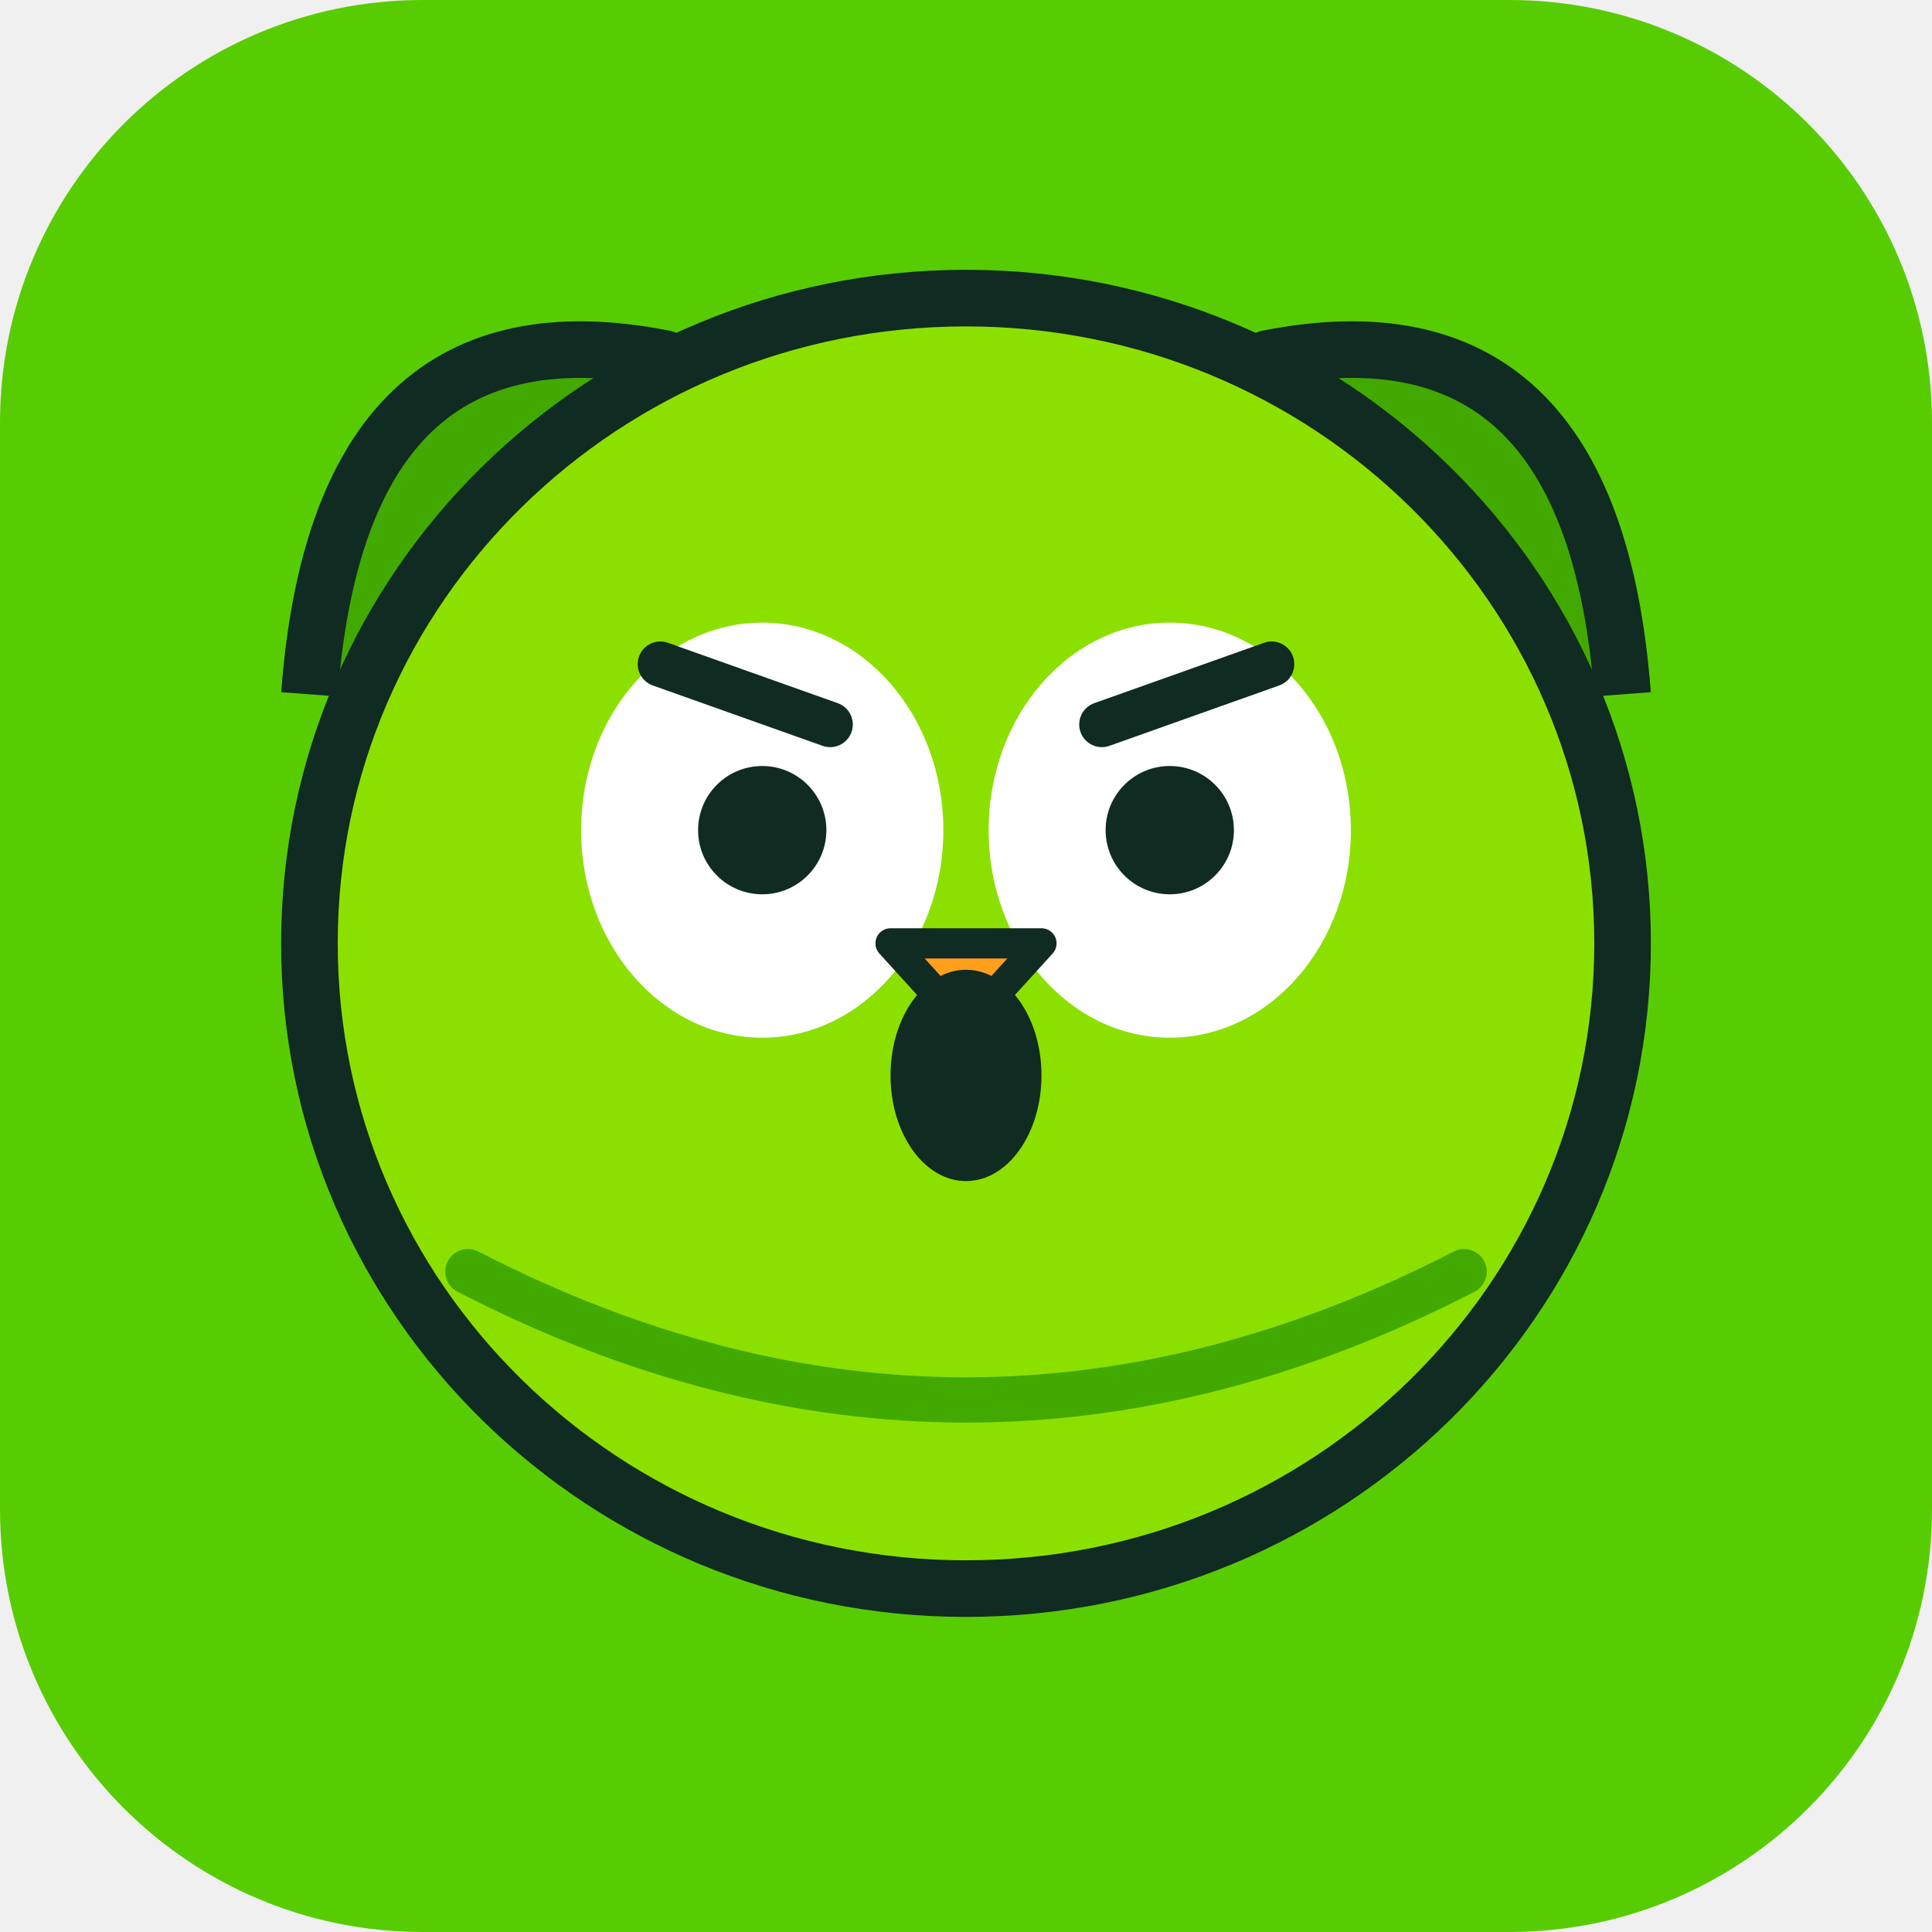
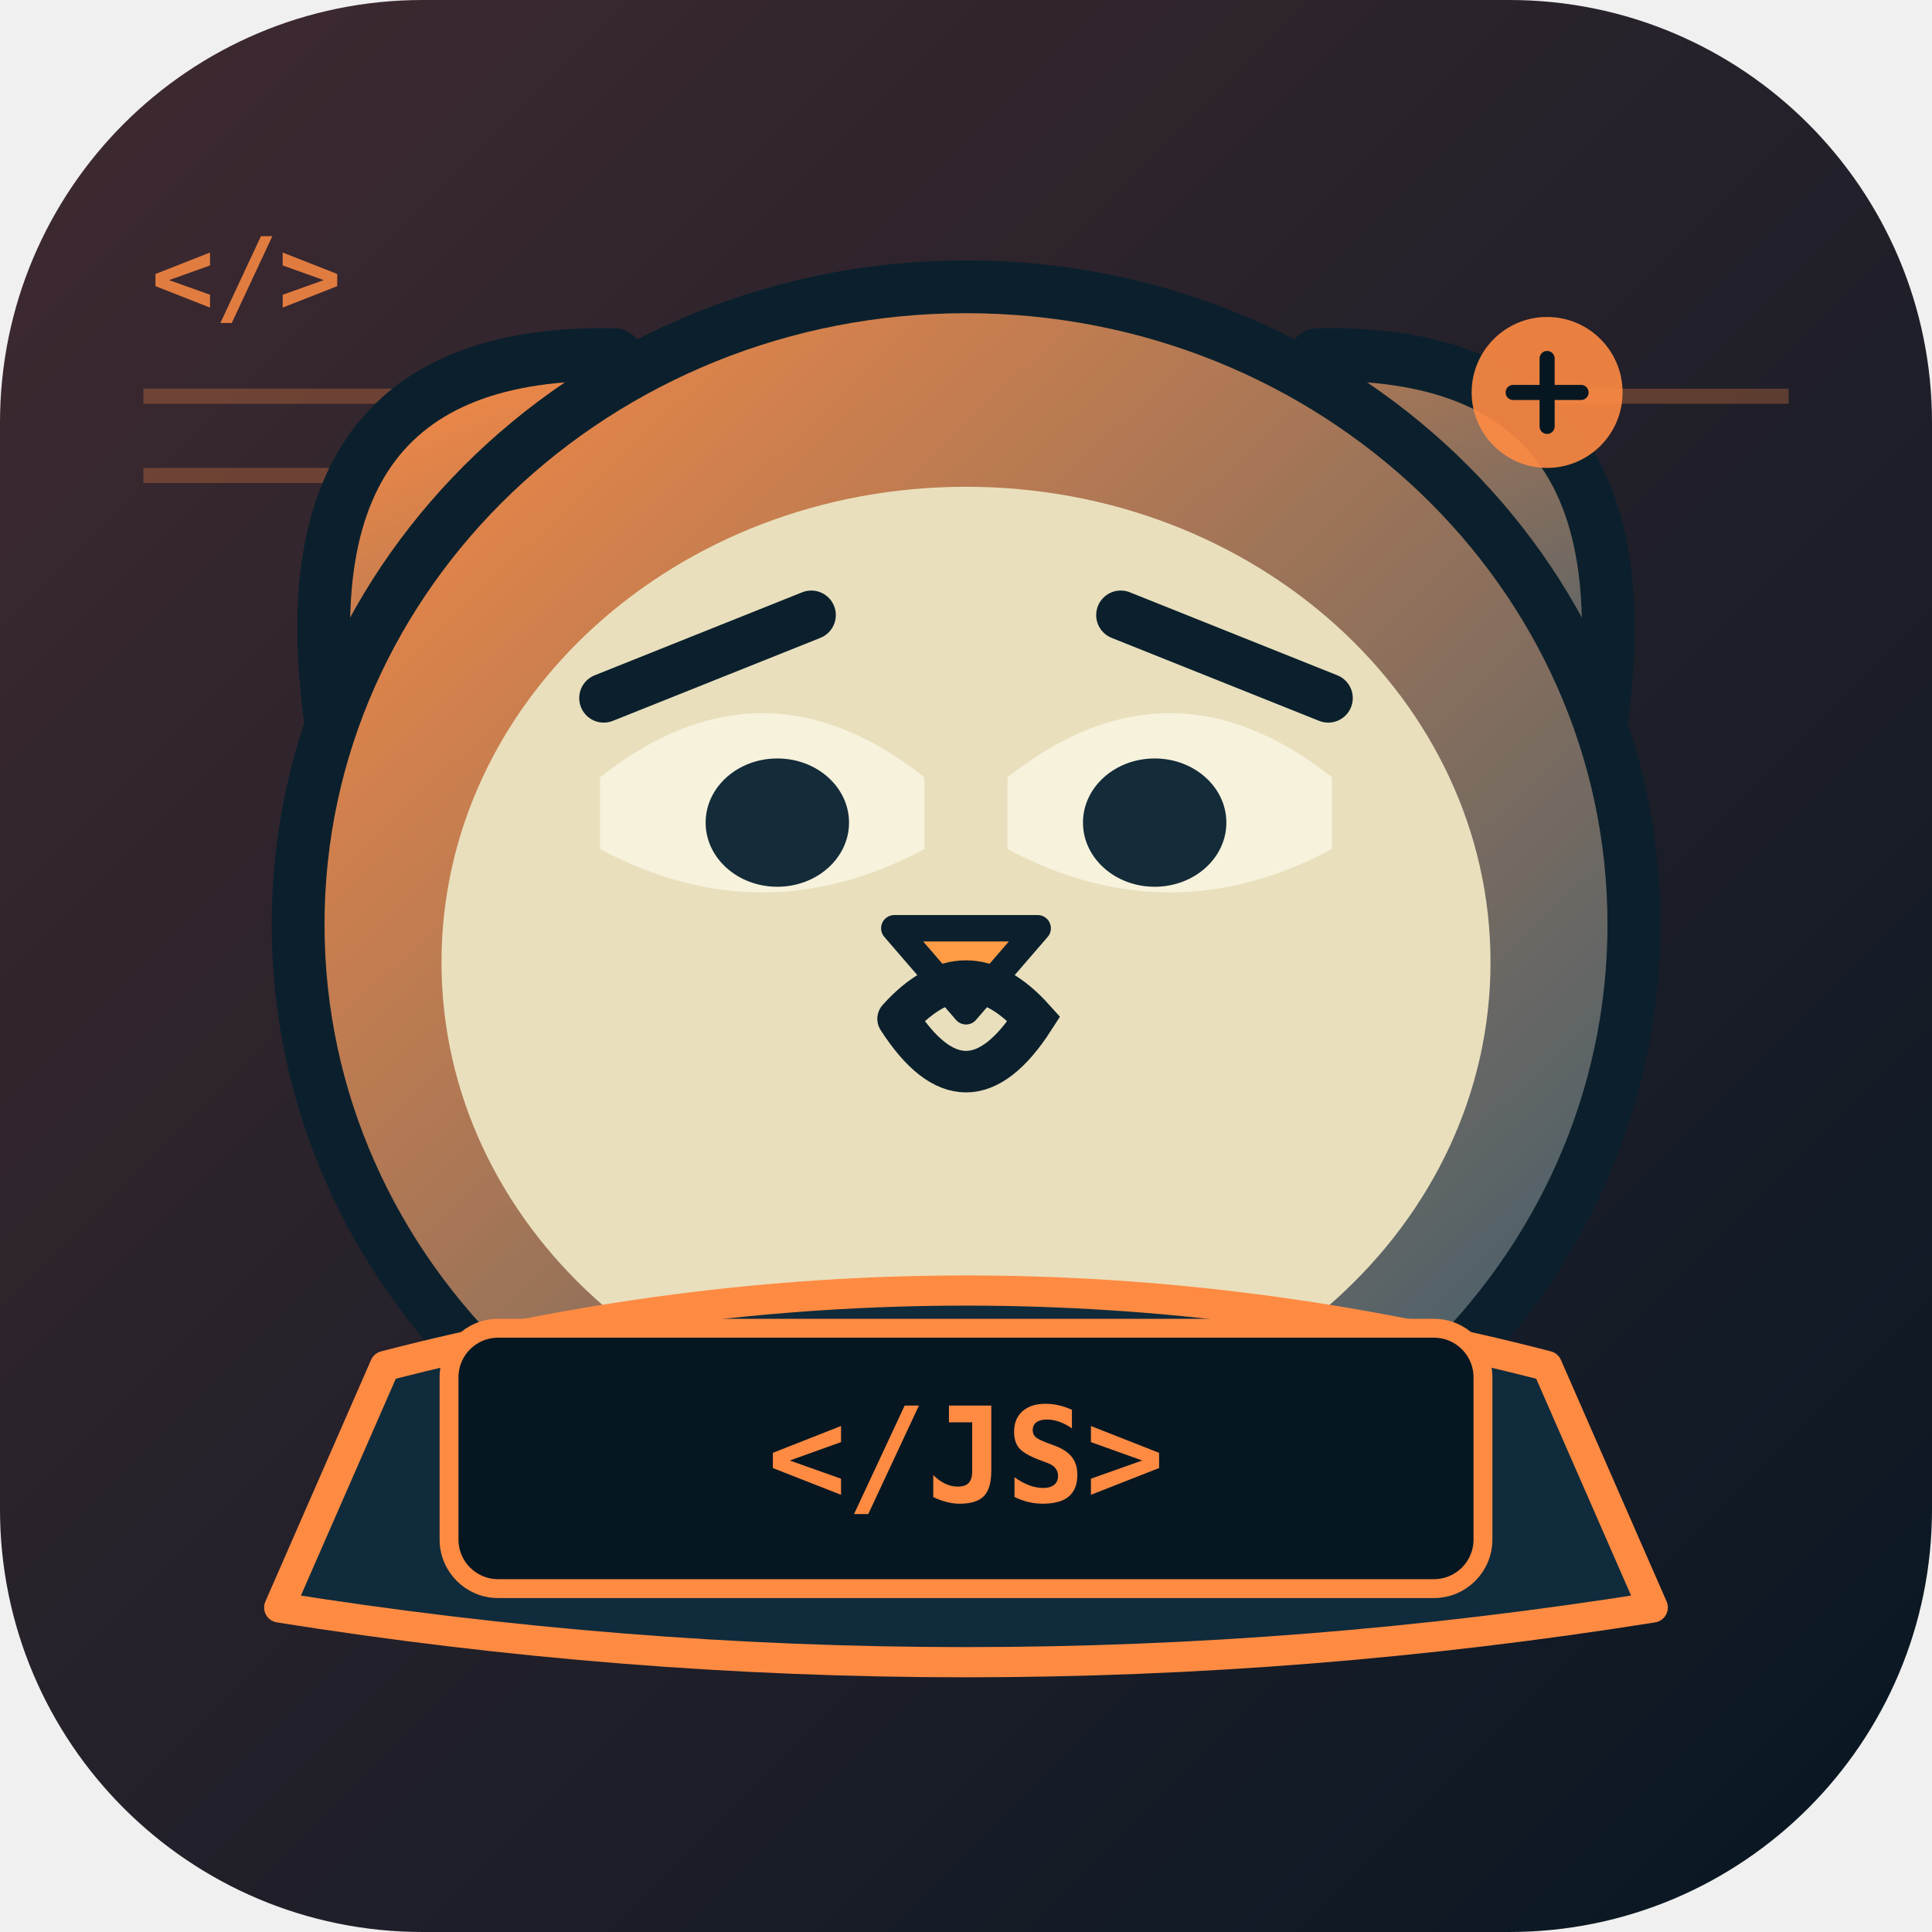
<svg xmlns="http://www.w3.org/2000/svg" viewBox="0 0 512 512" width="512" height="512">
-   <rect width="512" height="512" rx="112" fill="#58cc02" />
-   <path d="M82 184 Q90 78 176 95 L224 143 M430 184 Q422 78 336 95 L288 143" fill="#42a900" stroke="#102b22" stroke-width="15" stroke-linejoin="round" />
-   <ellipse cx="256" cy="250" rx="174" ry="171" fill="#8ce000" stroke="#102b22" stroke-width="15" />
-   <ellipse cx="202" cy="220" rx="48" ry="55" fill="#fff" />
-   <ellipse cx="310" cy="220" rx="48" ry="55" fill="#fff" />
-   <circle cx="202" cy="220" r="35" fill="#fff" />
-   <circle cx="202" cy="220" r="17" fill="#102b22" />
-   <circle cx="310" cy="220" r="35" fill="#fff" />
-   <circle cx="310" cy="220" r="17" fill="#102b22" />
-   <path d="M175 176 L220 192 M292 192 L337 176" stroke="#102b22" stroke-width="12" stroke-linecap="round" />
-   <path d="M236 250 L256 272 L276 250 Z" fill="#ff9f1c" stroke="#102b22" stroke-width="8" stroke-linejoin="round" />
-   <ellipse cx="256" cy="285" rx="20" ry="28" fill="#102b22" />
-   <path d="M124 337 Q256 405 388 337" fill="none" stroke="#42a900" stroke-width="12" stroke-linecap="round" />
+   <defs>
+     <linearGradient id="bg" x1="0" y1="0" x2="1" y2="1">
+       <stop stop-color="#402a31" />
+       <stop offset="1" stop-color="#071723" />
+     </linearGradient>
+     <linearGradient id="feather" x1="0" y1="0" x2="1" y2="1">
+       <stop stop-color="#ff8b43" />
+       <stop offset="1" stop-color="#315a70" />
+     </linearGradient>
+   </defs>
+   <rect width="512" height="512" rx="112" fill="url(#bg)" />
+   <path d="M38 105 H474 M38 126 H160" stroke="#ff8b43" stroke-width="4" opacity=".28" />
+   <text x="40" y="83" font-family="monospace" font-size="28" font-weight="700" fill="#ff8b43" opacity=".85">&lt;/&gt;</text>
+   <path d="M89 200 Q70 92 163 94 L220 143 L292 143 L349 94 Q442 92 423 200 L393 230 L119 230Z" fill="url(#feather)" stroke="#0b202c" stroke-width="14" stroke-linejoin="round" />
+   <ellipse cx="256" cy="245" rx="177" ry="169" fill="url(#feather)" stroke="#0b202c" stroke-width="14" />
+   <ellipse cx="256" cy="255" rx="139" ry="126" fill="#e9dfbd" />
+   <path d="M159 206 Q202 172 245 206 L245 225 Q202 248 159 225Z" fill="#f6f2dc" />
+   <path d="M267 206 Q310 172 353 206 L353 225 Q310 248 267 225Z" fill="#f6f2dc" />
+   <ellipse cx="206" cy="218" rx="19" ry="17" fill="#142b39" />
+   <ellipse cx="306" cy="218" rx="19" ry="17" fill="#142b39" />
+   <path d="M160 185 L215 163 M297 163 L352 185" fill="none" stroke="#0b202c" stroke-width="13" stroke-linecap="round" />
+   <path d="M237 246 L256 268 L275 246Z" fill="#ff9b45" stroke="#0b202c" stroke-width="7" stroke-linejoin="round" />
+   <path d="M238 270 Q256 250 274 270 Q256 298 238 270" fill="none" stroke="#0b202c" stroke-width="11" stroke-linecap="round" />
+   <path d="M102 362 Q256 322 410 362 L438 426 Q256 455 74 426Z" fill="#102b3b" stroke="#ff8b43" stroke-width="8" stroke-linejoin="round" />
+   <rect x="119" y="352" width="274" height="69" rx="13" fill="#071722" stroke="#ff8b43" stroke-width="5" />
+   <text x="256" y="398" text-anchor="middle" font-family="monospace" font-size="35" font-weight="700" fill="#ff8b43">&lt;/JS&gt;</text>
+   <circle cx="410" cy="104" r="20" fill="#ff8b43" opacity=".9" />
+   <path d="M401 104h18 M410 95v18" stroke="#071722" stroke-width="4" stroke-linecap="round" />
</svg>
